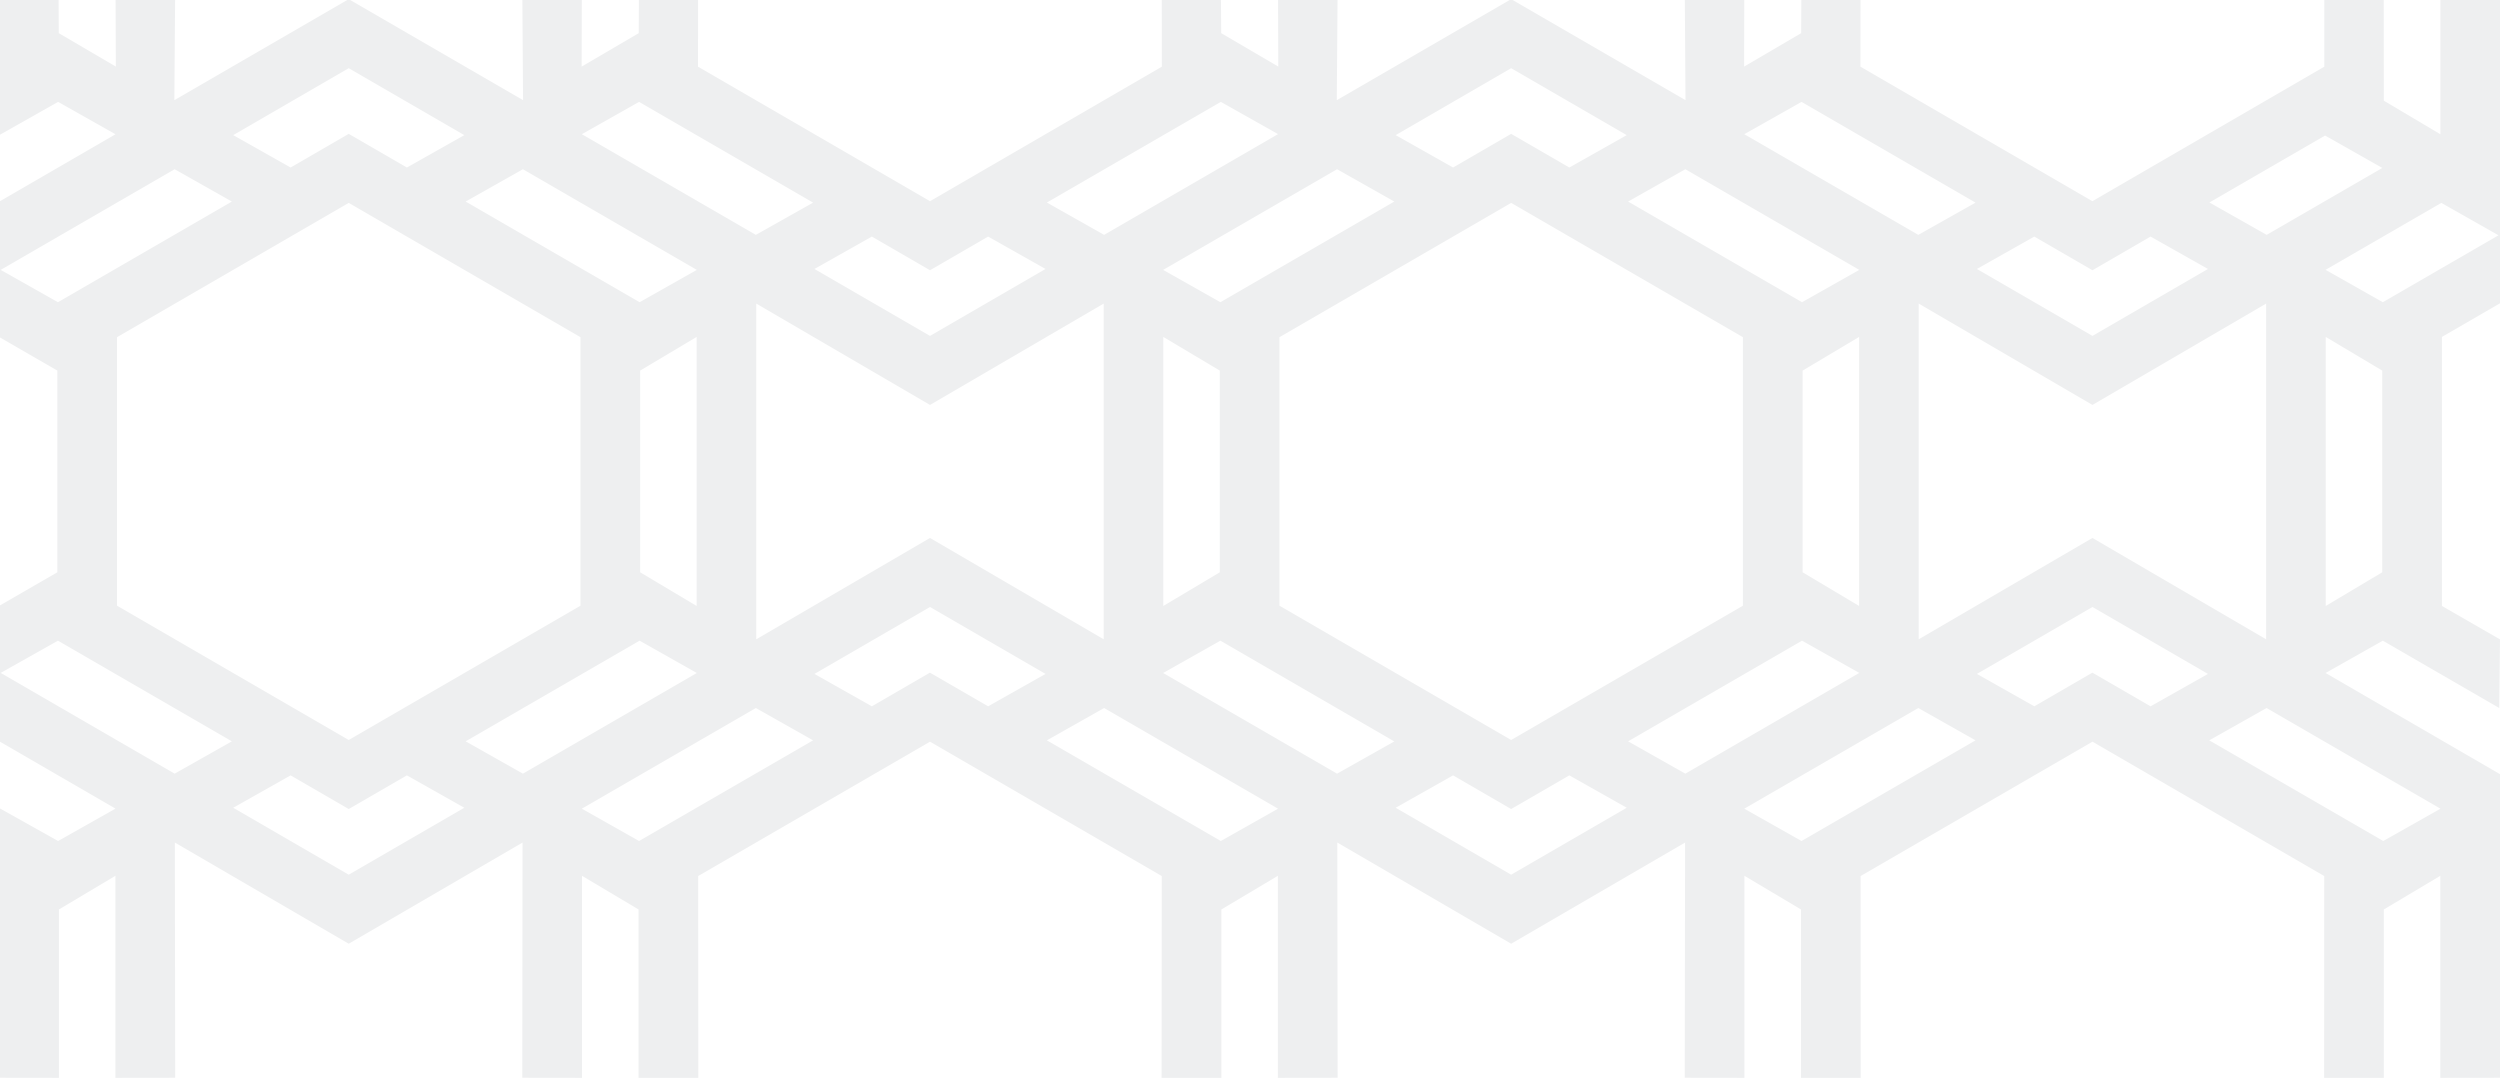
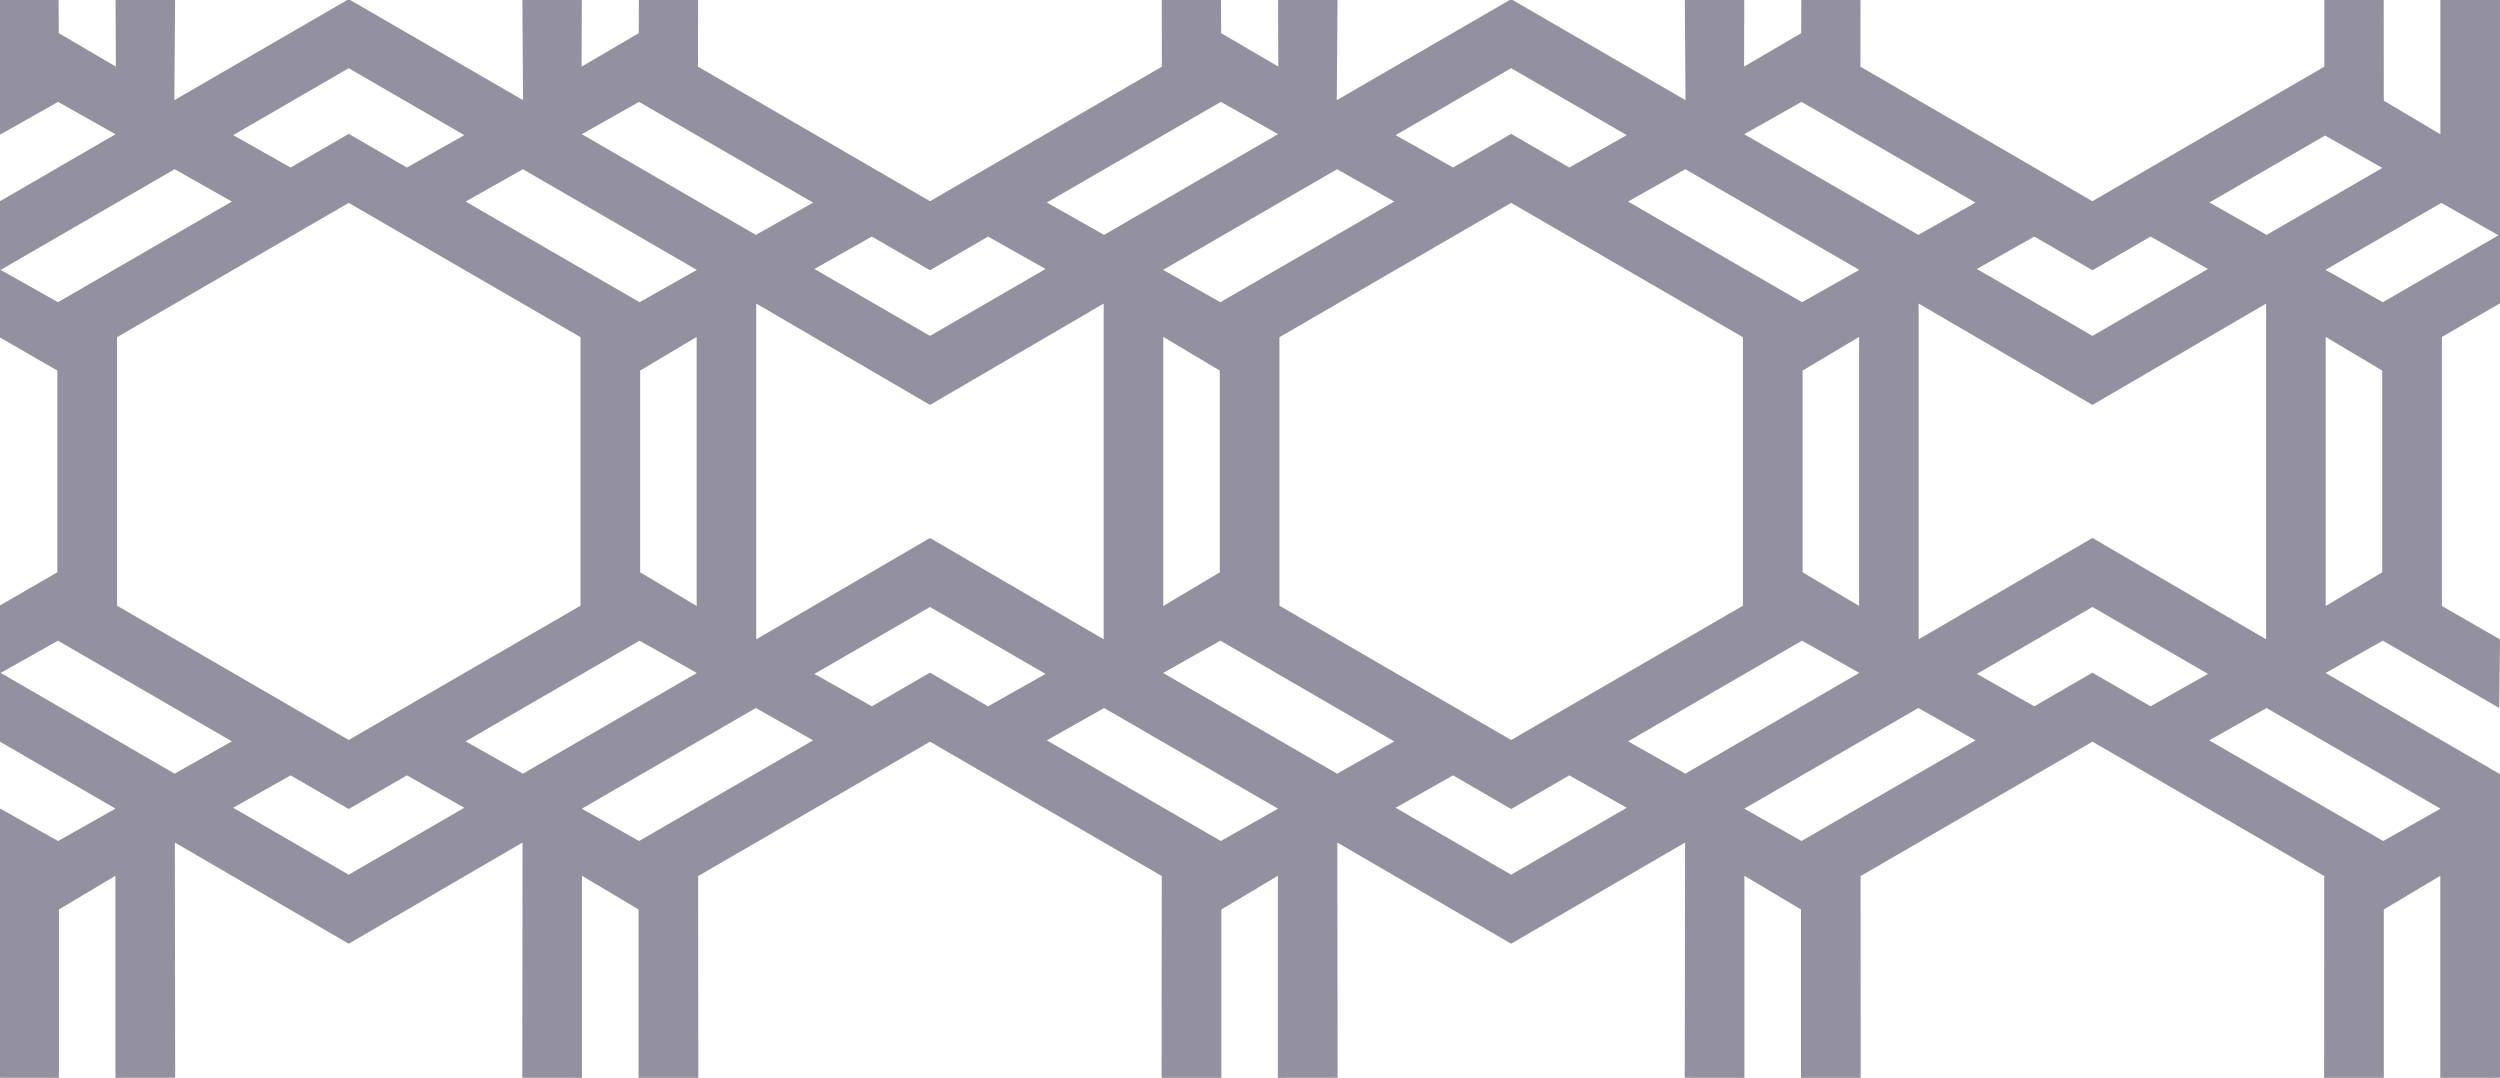
<svg xmlns="http://www.w3.org/2000/svg" width="116px" height="50px" viewBox="0 0 116 50" version="1.1">
  <g id="surface1">
-     <path style=" stroke:none;fill-rule:nonzero;fill:#EEEFF0;fill-opacity:1;" d="M 2.719 -0.035 L -0.035 -0.016 L -0.035 6.27 L 2.695 4.727 L 5.359 6.23 L -0.035 9.355 L -0.039 15.637 L 2.66 17.195 L 2.66 26.555 L -0.039 28.113 L -0.035 34.395 L 5.359 37.52 L 2.695 39.023 L -0.039 37.492 L -0.039 50.008 L 2.734 50.012 L 2.734 42.199 L 5.355 40.637 L 5.355 50.012 L 8.129 50.008 L 8.113 39.094 L 16.18 43.789 L 24.246 39.094 L 24.234 50.008 L 27.004 50.012 L 27.004 40.637 L 29.629 42.199 L 29.629 50.012 L 32.402 50.012 L 32.395 40.648 L 43.152 34.414 L 53.906 40.648 L 53.898 50.012 L 56.672 50.012 L 56.672 42.199 L 59.293 40.637 L 59.293 50.012 L 62.066 50.008 L 62.051 39.094 L 70.117 43.789 L 78.188 39.094 L 78.172 50.008 L 80.941 50.012 L 80.941 40.637 L 83.566 42.199 L 83.566 50.012 L 86.336 50.012 L 86.332 40.648 L 97.09 34.414 L 107.844 40.648 L 107.84 50.012 L 110.609 50.012 L 110.609 42.199 L 113.23 40.637 L 113.23 50.012 L 116.004 50.008 L 116 35.922 L 107.906 31.227 L 110.562 29.727 L 115.965 32.852 L 116 29.668 L 113.305 28.117 L 113.305 15.633 L 116.004 14.07 L 116.004 -0.008 L 113.234 -0.016 L 113.234 6.23 L 110.609 4.672 L 110.605 -0.02 L 107.848 -0.023 L 107.848 3.094 L 97.086 9.336 L 86.324 3.094 L 86.328 -0.027 L 83.582 -0.035 L 83.574 1.539 L 80.926 3.09 L 80.934 -0.027 L 78.176 -0.02 L 78.207 4.648 L 70.117 -0.039 L 62.027 4.648 L 62.062 -0.02 L 59.301 -0.023 L 59.312 3.09 L 56.664 1.539 L 56.652 -0.035 L 53.906 -0.023 L 53.91 3.094 L 43.152 9.336 L 32.387 3.094 L 32.391 -0.027 L 29.645 -0.035 L 29.637 1.539 L 26.988 3.09 L 26.996 -0.027 L 24.238 -0.02 L 24.27 4.648 L 16.18 -0.039 L 8.09 4.648 L 8.125 -0.02 L 5.363 -0.023 L 5.375 3.09 L 2.727 1.539 Z M 0.031 12.523 L 8.102 7.852 L 10.758 9.352 L 2.688 14.023 Z M 10.82 6.27 L 16.18 3.164 L 21.543 6.27 L 18.879 7.773 L 16.18 6.211 L 13.484 7.773 Z M 5.43 15.645 L 16.18 9.414 L 26.934 15.645 L 26.934 28.105 L 16.18 34.336 L 5.43 28.105 Z M 21.605 9.352 L 24.262 7.852 L 32.332 12.523 L 29.676 14.023 Z M 35.07 10.898 L 26.996 6.227 L 29.652 4.727 L 37.727 9.402 Z M 29.703 17.195 L 32.324 15.633 L 32.324 28.117 L 29.703 26.555 Z M 35.09 29.664 L 35.09 14.086 L 43.152 18.789 L 51.211 14.086 L 51.211 29.664 L 43.152 24.961 Z M 2.688 29.727 L 10.758 34.398 L 8.102 35.898 L 0.031 31.223 Z M 37.789 12.48 L 40.453 10.977 L 43.152 12.539 L 45.848 10.977 L 48.512 12.48 L 43.152 15.586 Z M 21.605 34.398 L 29.676 29.727 L 32.332 31.227 L 24.262 35.898 Z M 10.82 37.48 L 13.484 35.977 L 16.18 37.539 L 18.879 35.977 L 21.543 37.48 L 16.18 40.586 Z M 26.996 37.523 L 35.07 32.852 L 37.727 34.352 L 29.652 39.023 Z M 51.23 10.898 L 48.574 9.398 L 56.645 4.727 L 59.301 6.223 Z M 37.789 31.27 L 43.152 28.164 L 48.512 31.27 L 45.848 32.773 L 43.148 31.211 L 40.453 32.773 Z M 53.969 12.523 L 62.039 7.852 L 64.695 9.352 L 56.625 14.023 Z M 53.977 28.117 L 53.977 15.633 L 56.598 17.195 L 56.598 26.555 Z M 59.367 28.105 L 59.367 15.645 L 70.117 9.414 L 80.871 15.645 L 80.871 28.105 L 70.117 34.336 Z M 48.574 34.352 L 51.23 32.852 L 59.301 37.523 L 56.645 39.023 Z M 67.422 7.773 L 64.758 6.27 L 70.117 3.164 L 75.48 6.27 L 72.816 7.773 L 70.117 6.211 Z M 62.039 35.898 L 53.969 31.227 L 56.625 29.727 L 64.695 34.402 Z M 75.543 9.352 L 78.199 7.852 L 86.27 12.523 L 83.613 14.023 Z M 64.758 37.48 L 67.422 35.977 L 70.117 37.539 L 72.816 35.977 L 75.48 37.48 L 70.117 40.586 Z M 89.008 10.898 L 80.934 6.227 L 83.59 4.727 L 91.664 9.402 Z M 83.641 17.195 L 86.262 15.633 L 86.262 28.117 L 83.641 26.555 Z M 78.199 35.898 L 75.543 34.398 L 83.613 29.727 L 86.27 31.223 Z M 89.027 29.664 L 89.027 14.086 L 97.09 18.789 L 105.148 14.086 L 105.148 29.664 L 97.09 24.961 Z M 91.727 12.48 L 94.391 10.977 L 97.09 12.539 L 99.785 10.977 L 102.449 12.48 L 97.09 15.586 Z M 80.934 37.523 L 89.008 32.852 L 91.664 34.352 L 83.59 39.023 Z M 105.172 10.898 L 102.516 9.395 L 107.883 6.289 L 110.539 7.793 Z M 91.727 31.27 L 97.09 28.164 L 102.449 31.27 L 99.785 32.773 L 97.086 31.211 L 94.391 32.773 Z M 107.906 12.52 L 113.277 9.414 L 115.93 10.918 L 110.562 14.023 Z M 107.914 28.117 L 107.914 15.633 L 110.535 17.195 L 110.535 26.555 Z M 102.508 34.352 L 105.168 32.852 L 113.238 37.523 L 110.582 39.023 Z M 102.508 34.352 " />
+     <path style=" stroke:none;fill-rule:nonzero;fill:#292540;fill-opacity:0.5;" d="M 2.719 -0.035 L -0.035 -0.016 L -0.035 6.27 L 2.695 4.727 L 5.359 6.23 L -0.035 9.355 L -0.039 15.637 L 2.66 17.195 L 2.66 26.555 L -0.039 28.113 L -0.035 34.395 L 5.359 37.52 L 2.695 39.023 L -0.039 37.492 L -0.039 50.008 L 2.734 50.012 L 2.734 42.199 L 5.355 40.637 L 5.355 50.012 L 8.129 50.008 L 8.113 39.094 L 16.18 43.789 L 24.246 39.094 L 24.234 50.008 L 27.004 50.012 L 27.004 40.637 L 29.629 42.199 L 29.629 50.012 L 32.402 50.012 L 32.395 40.648 L 43.152 34.414 L 53.906 40.648 L 53.898 50.012 L 56.672 50.012 L 56.672 42.199 L 59.293 40.637 L 59.293 50.012 L 62.066 50.008 L 62.051 39.094 L 70.117 43.789 L 78.188 39.094 L 78.172 50.008 L 80.941 50.012 L 80.941 40.637 L 83.566 42.199 L 83.566 50.012 L 86.336 50.012 L 86.332 40.648 L 97.09 34.414 L 107.844 40.648 L 107.84 50.012 L 110.609 50.012 L 110.609 42.199 L 113.23 40.637 L 113.23 50.012 L 116.004 50.008 L 116 35.922 L 107.906 31.227 L 110.562 29.727 L 115.965 32.852 L 116 29.668 L 113.305 28.117 L 113.305 15.633 L 116.004 14.07 L 116.004 -0.008 L 113.234 -0.016 L 113.234 6.23 L 110.609 4.672 L 110.605 -0.02 L 107.848 -0.023 L 107.848 3.094 L 97.086 9.336 L 86.324 3.094 L 86.328 -0.027 L 83.582 -0.035 L 83.574 1.539 L 80.926 3.09 L 80.934 -0.027 L 78.176 -0.02 L 78.207 4.648 L 70.117 -0.039 L 62.027 4.648 L 62.062 -0.02 L 59.301 -0.023 L 59.312 3.09 L 56.664 1.539 L 56.652 -0.035 L 53.906 -0.023 L 53.91 3.094 L 43.152 9.336 L 32.387 3.094 L 32.391 -0.027 L 29.645 -0.035 L 29.637 1.539 L 26.988 3.09 L 26.996 -0.027 L 24.238 -0.02 L 24.27 4.648 L 16.18 -0.039 L 8.09 4.648 L 8.125 -0.02 L 5.363 -0.023 L 5.375 3.09 L 2.727 1.539 Z M 0.031 12.523 L 8.102 7.852 L 10.758 9.352 L 2.688 14.023 Z M 10.82 6.27 L 16.18 3.164 L 21.543 6.27 L 18.879 7.773 L 16.18 6.211 L 13.484 7.773 Z M 5.43 15.645 L 16.18 9.414 L 26.934 15.645 L 26.934 28.105 L 16.18 34.336 L 5.43 28.105 Z M 21.605 9.352 L 24.262 7.852 L 32.332 12.523 L 29.676 14.023 Z M 35.07 10.898 L 26.996 6.227 L 29.652 4.727 L 37.727 9.402 Z M 29.703 17.195 L 32.324 15.633 L 32.324 28.117 L 29.703 26.555 Z M 35.09 29.664 L 35.09 14.086 L 43.152 18.789 L 51.211 14.086 L 51.211 29.664 L 43.152 24.961 Z M 2.688 29.727 L 10.758 34.398 L 8.102 35.898 L 0.031 31.223 Z M 37.789 12.48 L 40.453 10.977 L 43.152 12.539 L 45.848 10.977 L 48.512 12.48 L 43.152 15.586 Z M 21.605 34.398 L 29.676 29.727 L 32.332 31.227 L 24.262 35.898 Z M 10.82 37.48 L 13.484 35.977 L 16.18 37.539 L 18.879 35.977 L 21.543 37.48 L 16.18 40.586 Z M 26.996 37.523 L 35.07 32.852 L 37.727 34.352 L 29.652 39.023 Z M 51.23 10.898 L 48.574 9.398 L 56.645 4.727 L 59.301 6.223 Z M 37.789 31.27 L 43.152 28.164 L 48.512 31.27 L 45.848 32.773 L 43.148 31.211 L 40.453 32.773 Z M 53.969 12.523 L 62.039 7.852 L 64.695 9.352 L 56.625 14.023 Z M 53.977 28.117 L 53.977 15.633 L 56.598 17.195 L 56.598 26.555 Z M 59.367 28.105 L 59.367 15.645 L 70.117 9.414 L 80.871 15.645 L 80.871 28.105 L 70.117 34.336 Z M 48.574 34.352 L 51.23 32.852 L 59.301 37.523 L 56.645 39.023 Z M 67.422 7.773 L 64.758 6.27 L 70.117 3.164 L 75.48 6.27 L 72.816 7.773 L 70.117 6.211 Z M 62.039 35.898 L 53.969 31.227 L 56.625 29.727 L 64.695 34.402 Z M 75.543 9.352 L 78.199 7.852 L 86.27 12.523 L 83.613 14.023 Z M 64.758 37.48 L 67.422 35.977 L 70.117 37.539 L 72.816 35.977 L 75.48 37.48 L 70.117 40.586 Z M 89.008 10.898 L 80.934 6.227 L 83.59 4.727 L 91.664 9.402 Z M 83.641 17.195 L 86.262 15.633 L 86.262 28.117 L 83.641 26.555 Z M 78.199 35.898 L 75.543 34.398 L 83.613 29.727 L 86.27 31.223 Z M 89.027 29.664 L 89.027 14.086 L 97.09 18.789 L 105.148 14.086 L 105.148 29.664 L 97.09 24.961 Z M 91.727 12.48 L 94.391 10.977 L 97.09 12.539 L 99.785 10.977 L 102.449 12.48 L 97.09 15.586 Z M 80.934 37.523 L 89.008 32.852 L 91.664 34.352 L 83.59 39.023 Z M 105.172 10.898 L 102.516 9.395 L 107.883 6.289 L 110.539 7.793 Z M 91.727 31.27 L 97.09 28.164 L 102.449 31.27 L 99.785 32.773 L 97.086 31.211 L 94.391 32.773 Z M 107.906 12.52 L 113.277 9.414 L 115.93 10.918 L 110.562 14.023 Z M 107.914 28.117 L 107.914 15.633 L 110.535 17.195 L 110.535 26.555 Z M 102.508 34.352 L 105.168 32.852 L 113.238 37.523 L 110.582 39.023 Z M 102.508 34.352 " />
  </g>
</svg>
